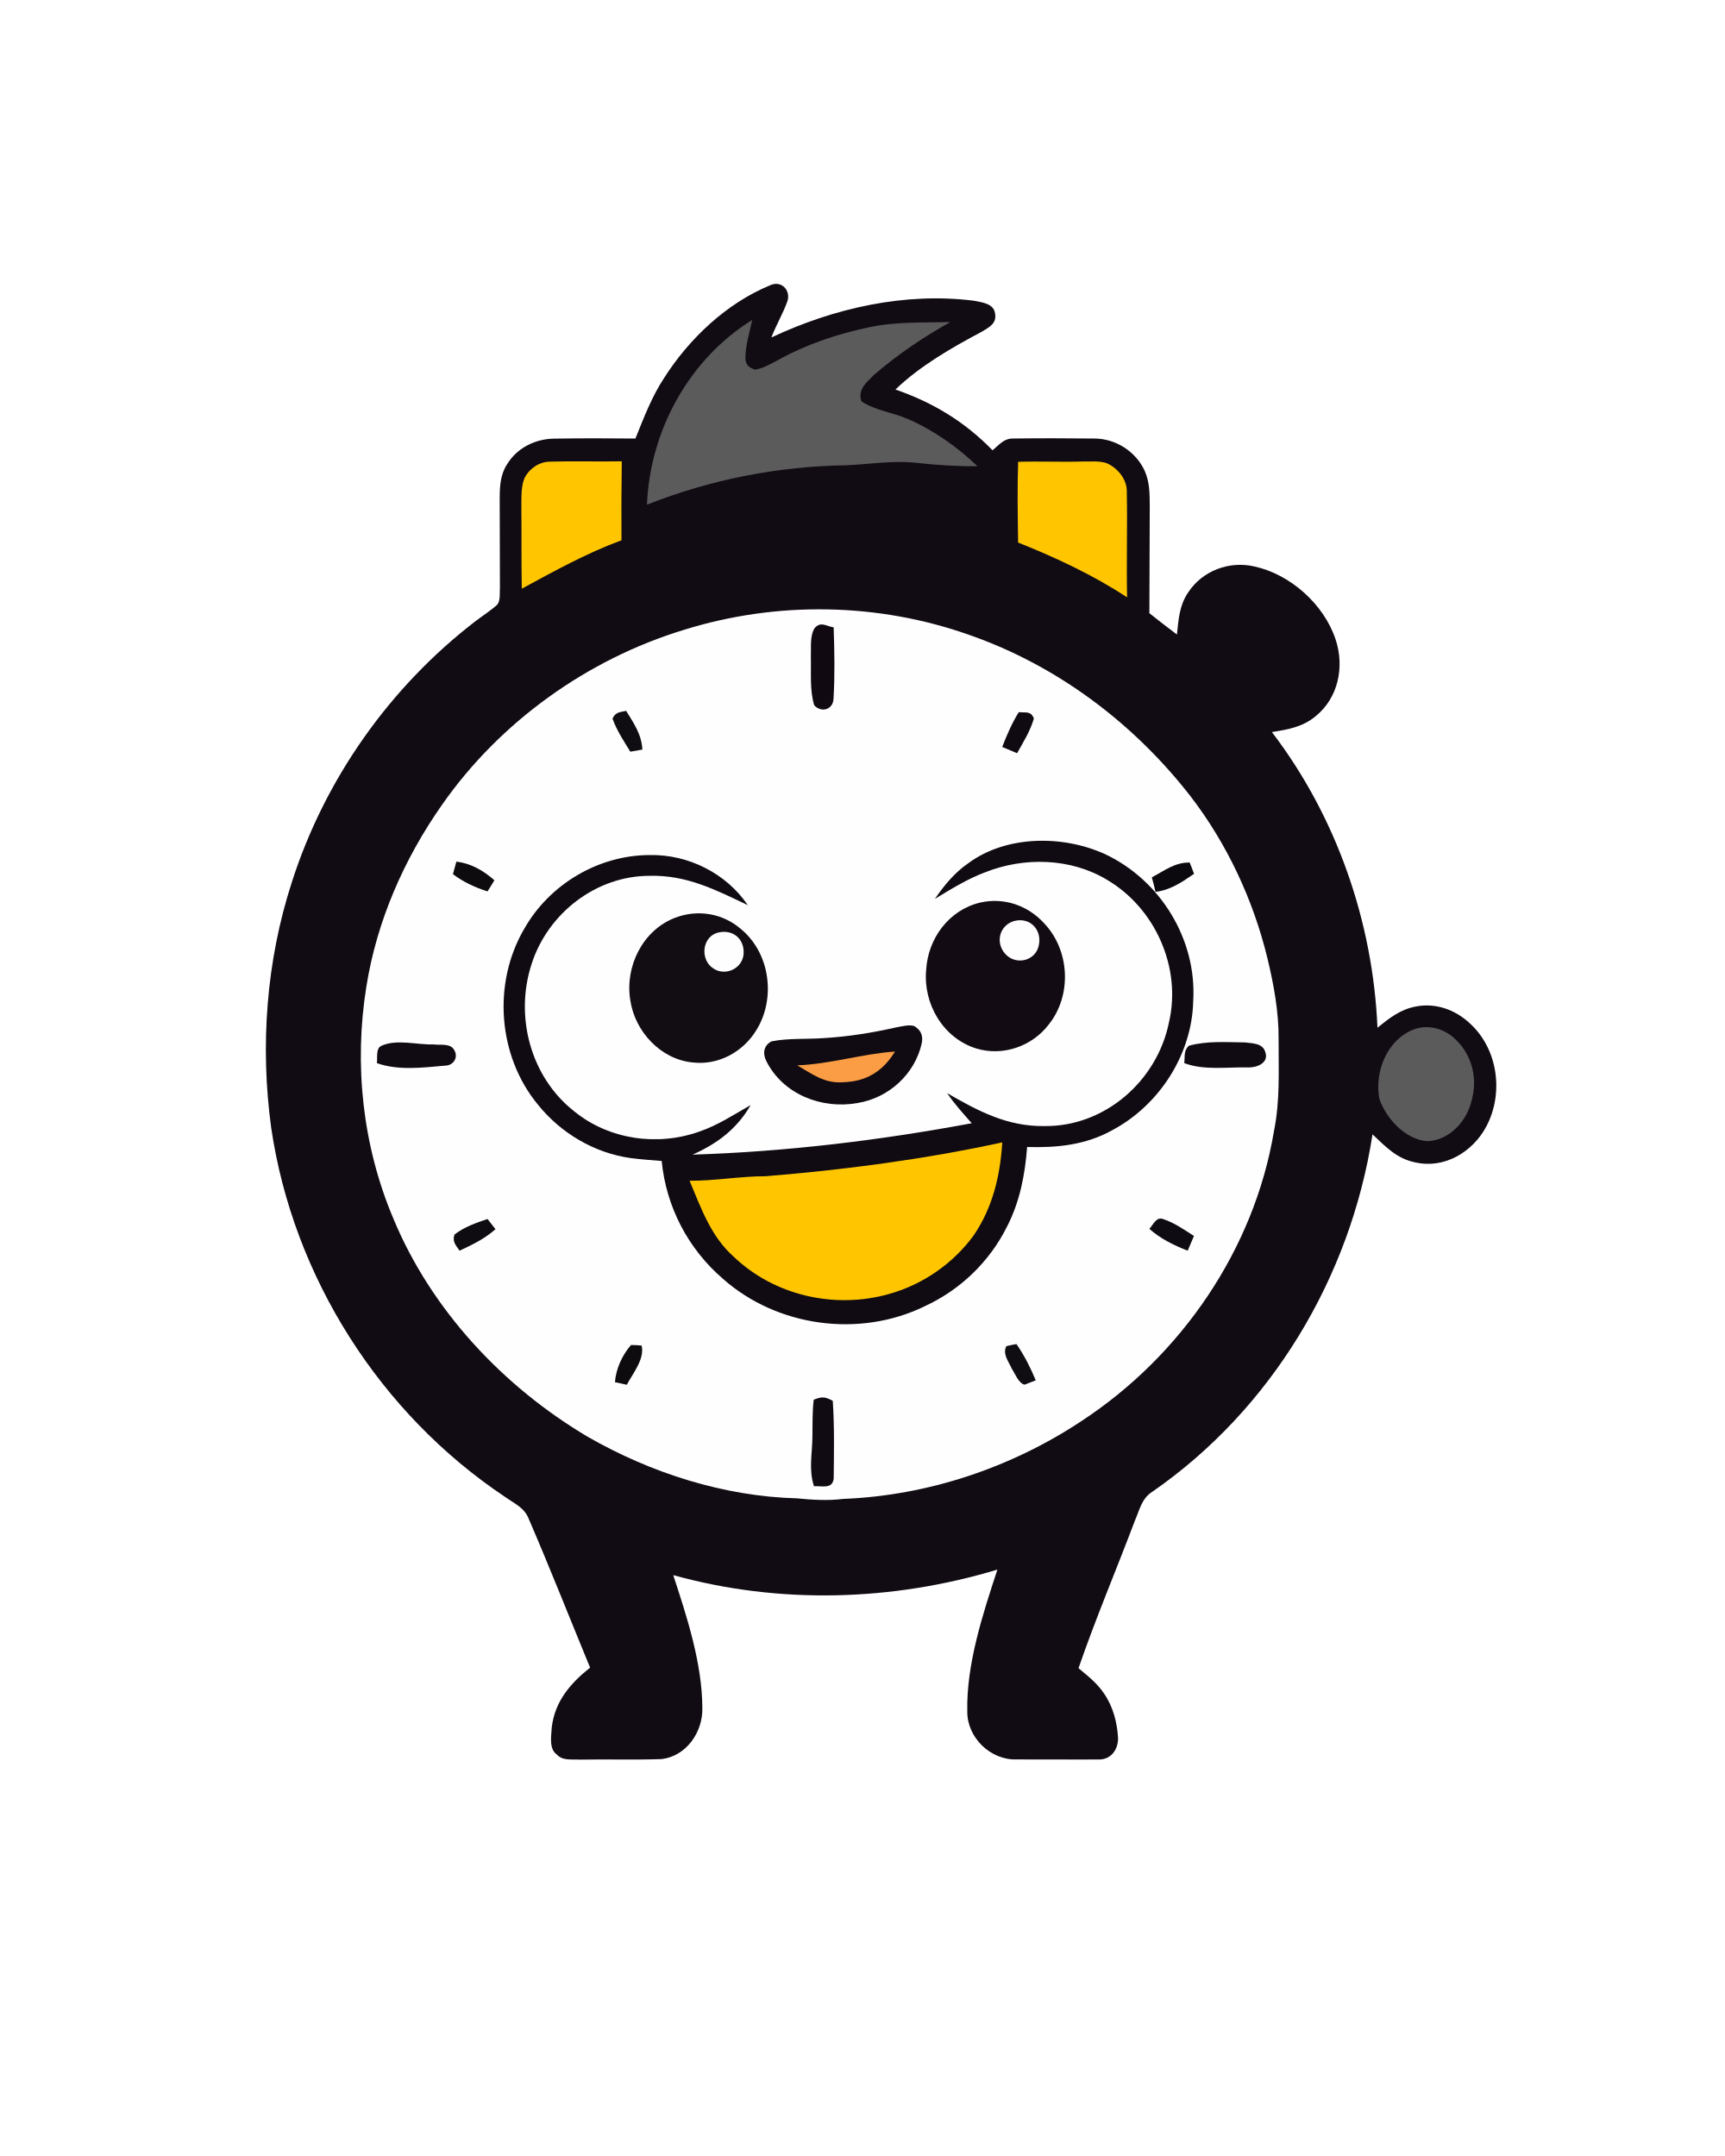
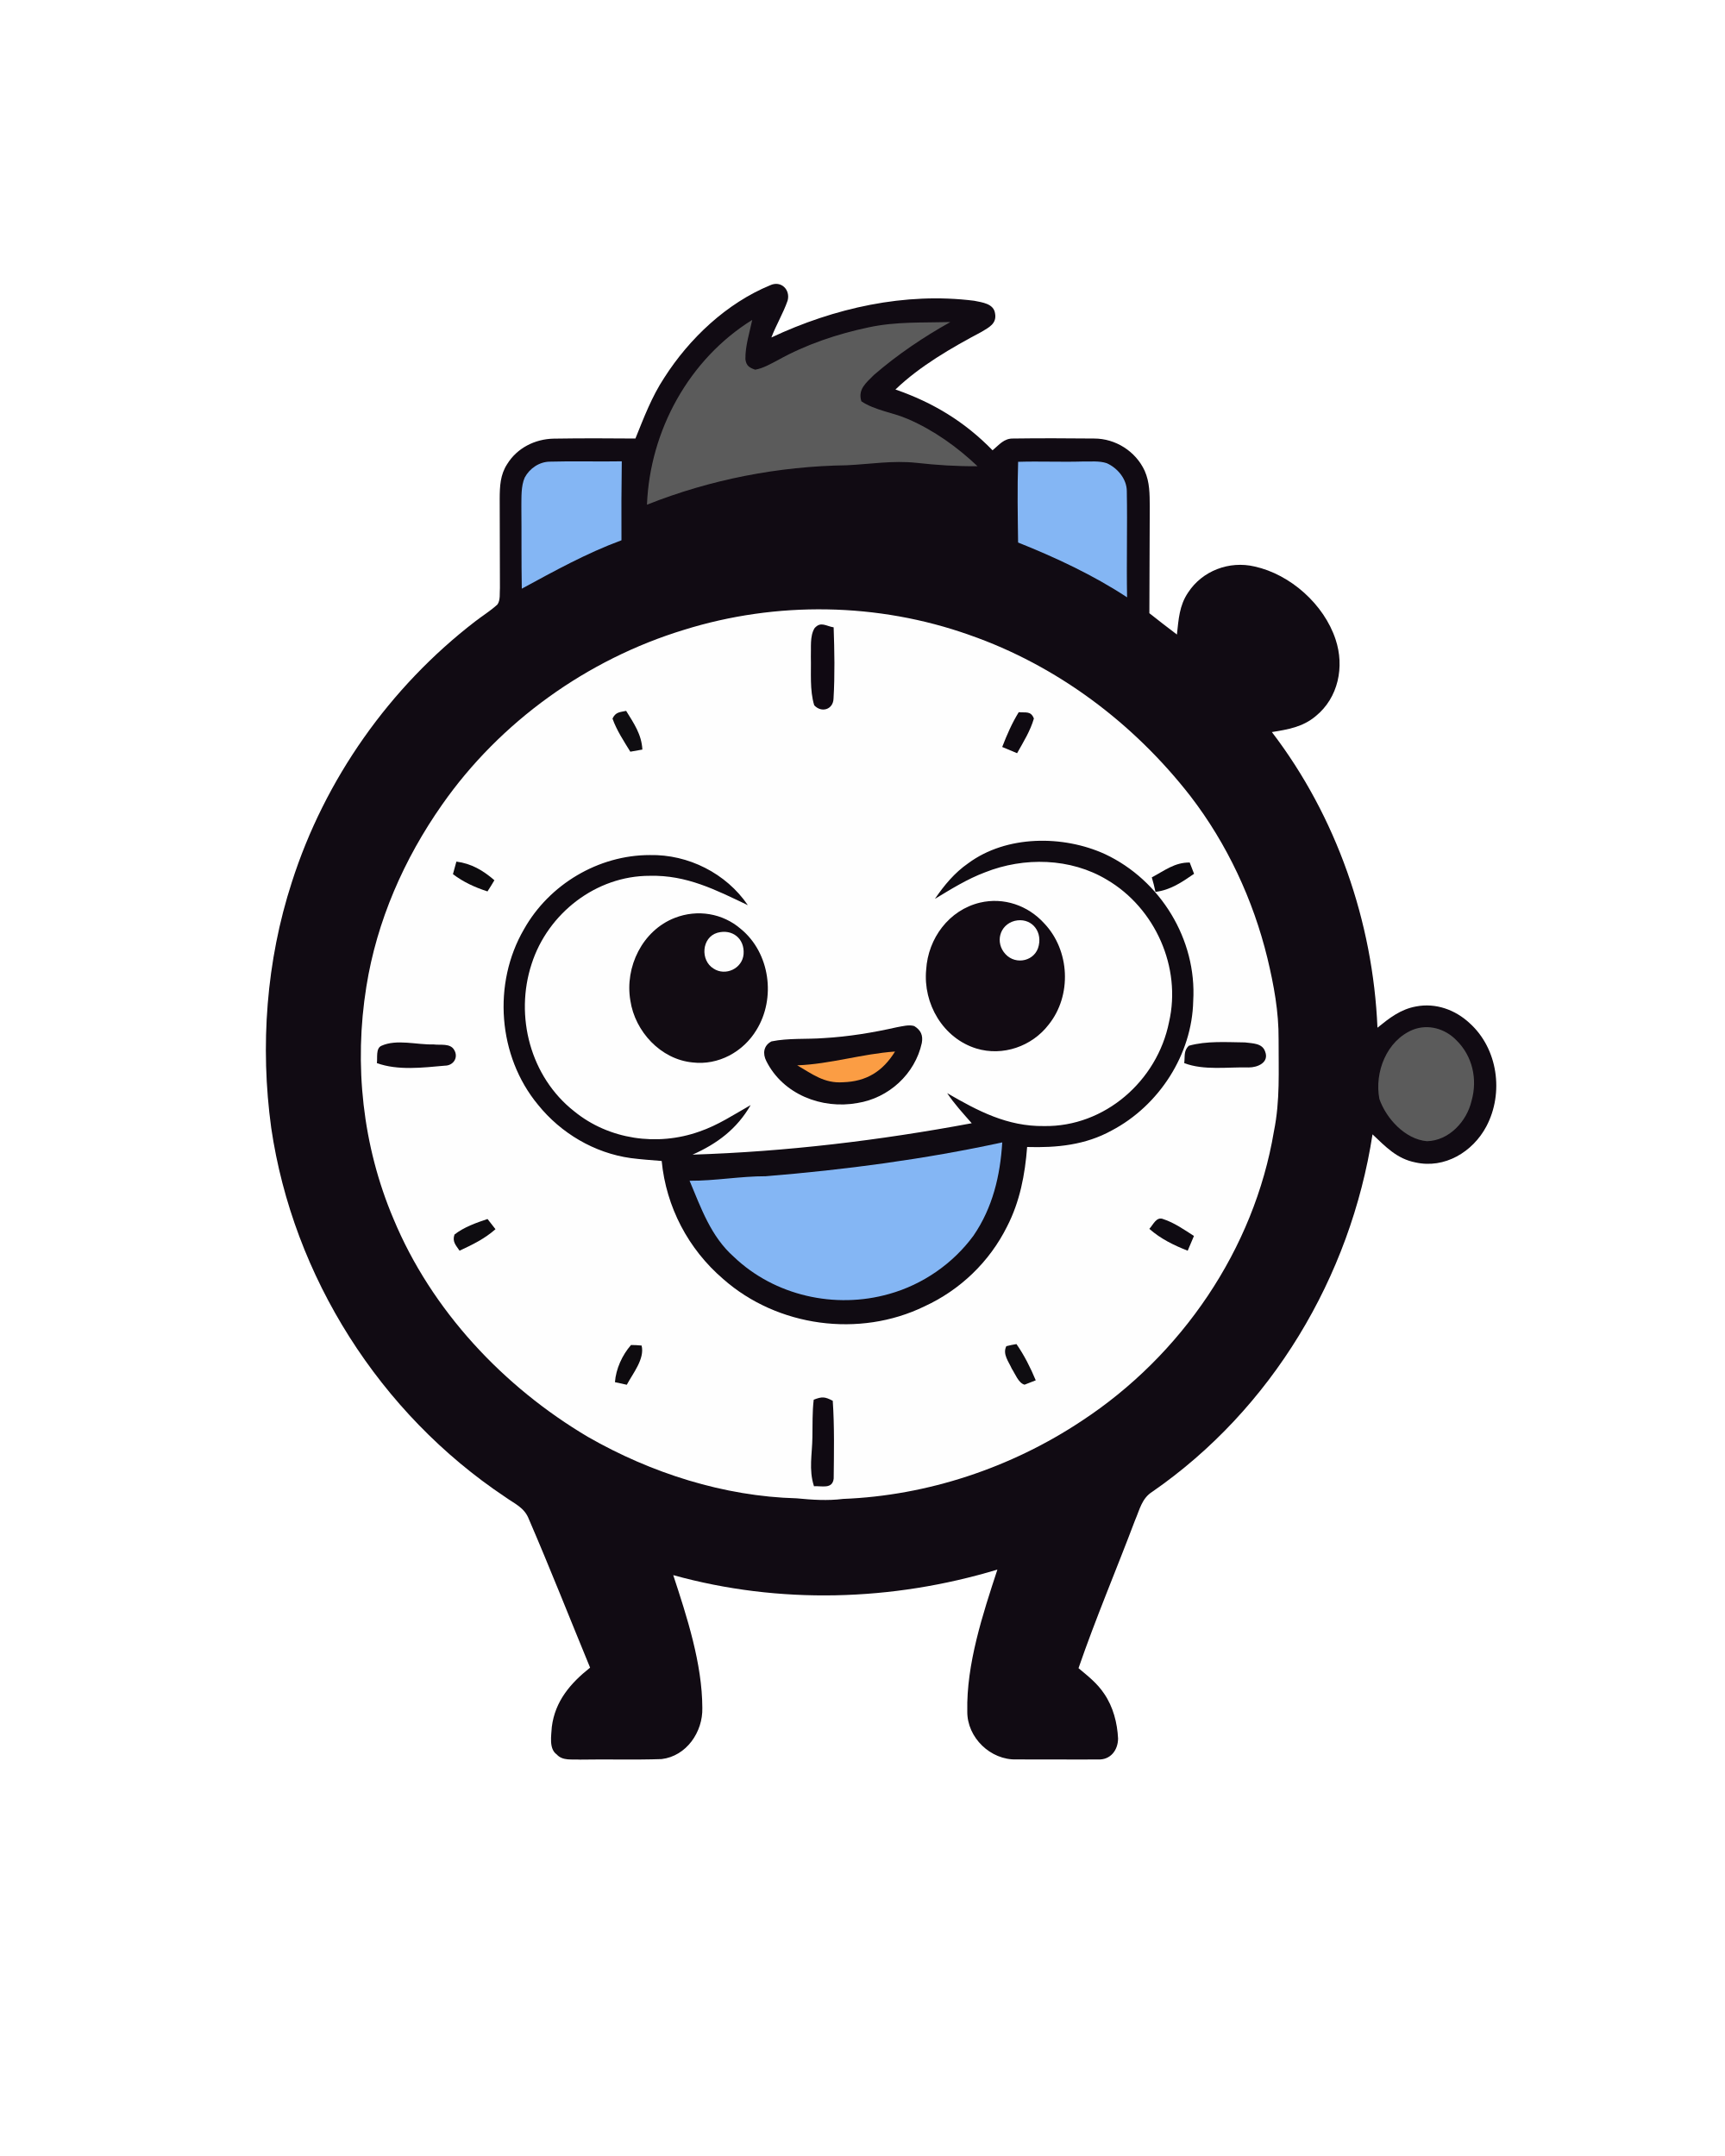
<svg xmlns="http://www.w3.org/2000/svg" width="1878" height="2348" viewBox="0 0 1878 2348">
  <path fill-rule="nonzero" fill="rgb(6.665%, 4.308%, 7.446%)" fill-opacity="1" d="M 838.621 310.68 C 850.527 305.172 860.836 315.48 857.68 327.34 C 852.883 341.141 845.184 353.852 839.969 367.52 C 908.246 335.461 985.488 318 1060.879 327.551 C 1069.461 329.359 1082.078 330.539 1083.551 341.352 C 1085.609 352.539 1076.781 356.578 1068.738 361.461 C 1036.141 378.75 1001.809 398.531 975.055 424.191 C 1016.031 438.371 1050.531 459.27 1080.82 490.41 C 1088.051 484.43 1093.191 477.281 1103.488 477.578 C 1132.73 477.148 1162.102 477.32 1191.34 477.578 C 1214.73 477.531 1236.73 491.5 1246.488 512.75 C 1252.039 525.371 1251.871 537.859 1252 551.32 C 1251.871 590.148 1251.789 628.98 1251.578 667.82 C 1261.469 675.68 1271.48 683.379 1281.578 691.039 C 1283.43 674.551 1284.102 659.531 1293.73 645.352 C 1309.172 621.578 1338.66 610.469 1366.141 616.949 C 1405.219 625.539 1441.82 658.27 1454.359 696.379 C 1464.238 726 1457.43 759.91 1432.648 779.969 C 1418.641 791.75 1402.48 794.449 1384.98 797.262 C 1455.238 889.141 1495.078 1003.91 1499.961 1119.219 C 1512.961 1108.711 1525.031 1099.16 1541.988 1096.09 C 1563.359 1091.961 1584.648 1099.66 1600.301 1114.262 C 1631.18 1142.07 1637.738 1190.371 1618.559 1226.672 C 1603.789 1254.52 1573.078 1273.121 1541.191 1265.922 C 1520.91 1261.879 1508.922 1248.879 1494.57 1235.379 C 1470.551 1390.91 1384.648 1534.707 1254.82 1624.57 C 1243.25 1631.848 1241.059 1644.047 1235.891 1655.867 C 1215.648 1709.551 1193.102 1762.516 1174.422 1816.742 C 1184.77 1825.367 1194.828 1833.191 1202.398 1844.594 C 1212.121 1858.77 1216.66 1876.312 1217.5 1893.312 C 1217.422 1905.973 1209.301 1916.703 1195.879 1916.156 C 1166.262 1916.367 1136.602 1915.984 1106.98 1916.113 C 1078.672 1917.039 1053.051 1892.344 1053.301 1863.902 C 1052.211 1812.41 1070.172 1757.93 1086.078 1709.383 C 971.605 1743.922 848.594 1747.453 733.109 1715.398 C 748.047 1760.832 764.664 1811.777 764.789 1859.992 C 765.461 1886.203 747.496 1912.535 720.445 1915.734 C 690.871 1916.785 661.215 1915.777 631.637 1916.324 C 622.93 1915.734 612.707 1917.922 606.227 1910.688 C 597.477 1904.5 600.379 1889.902 600.883 1880.691 C 604.379 1852.672 621.246 1833.023 642.574 1816.156 C 620.402 1762.348 598.992 1707.992 575.938 1654.523 C 571.098 1641.734 560.414 1637.734 550.023 1630.246 C 413.758 1539.379 319.141 1390.492 295.332 1228.309 C 283.09 1139.121 289.945 1046.488 317.797 960.711 C 353.641 848.59 424.23 748.512 517.461 676.73 C 525.41 670.59 534.16 665.211 541.605 658.391 C 545.141 653.641 543.922 645.691 544.383 640.012 C 544.215 607.57 544.176 575.18 544.133 542.738 C 544.215 529.41 544.762 516.988 552.25 505.469 C 563.105 487.84 582.5 478.121 602.945 477.699 C 632.605 477.238 662.305 477.281 691.926 477.578 C 701.18 454.73 709.637 432.141 723.309 411.398 C 750.695 368.488 791.25 330.199 838.621 310.68 " />
  <path fill-rule="nonzero" fill="rgb(35.693%, 35.693%, 35.693%)" fill-opacity="1" d="M 819.145 348.379 C 816.199 362.301 811.445 376.988 811.695 391.25 C 812.621 398.398 816.031 400.422 822.34 402.609 C 830.922 401.18 839.297 396.211 846.949 392.262 C 877.66 375.09 911.781 363.691 946.109 356.461 C 976.02 350.059 1004.59 351.578 1034.879 350.73 C 1005.512 367.102 977.156 386.281 951.703 408.289 C 943.461 416.699 933.785 423.852 937.988 437.059 C 952.633 446.91 972.445 449.262 988.727 456.371 C 1016.699 468.449 1042.41 486.828 1064.449 507.738 C 1042.07 507.949 1020.031 506.52 997.812 504.039 C 972.234 501.301 947.711 505.469 922.34 506.691 C 847.793 507.738 773.789 522.09 704.504 549.641 C 707.699 468.988 750.191 391.211 819.145 348.379 " />
-   <path fill-rule="nonzero" fill="#ffc600" fill-opacity="1" d="M 598.656 502.77 C 624.738 501.98 650.945 502.898 677.074 502.398 C 676.695 531.051 676.527 559.738 676.734 588.391 C 638.621 602.48 603.746 621.828 568.195 641.102 C 567.648 611.191 568.027 581.238 567.734 551.281 C 567.902 541.309 567.27 529.32 571.395 520.07 C 576.734 510.09 587.172 502.941 598.656 502.77 " />
-   <path fill-rule="nonzero" fill="#ffc600" fill-opacity="1" d="M 1108.672 502.941 C 1132.102 502.191 1155.578 503.32 1179.012 502.609 C 1187.469 502.77 1197.059 501.719 1205.129 504.422 C 1216.828 509.59 1227.012 521.66 1227.012 534.922 C 1227.73 573.41 1226.59 611.988 1227.309 650.52 C 1190.371 626.211 1149.602 607.23 1108.629 590.828 C 1108.25 561.59 1107.699 532.18 1108.672 502.941 " />
+   <path fill-rule="nonzero" fill="#84b6f4" fill-opacity="1" d="M 598.656 502.77 C 624.738 501.98 650.945 502.898 677.074 502.398 C 676.695 531.051 676.527 559.738 676.734 588.391 C 638.621 602.48 603.746 621.828 568.195 641.102 C 567.648 611.191 568.027 581.238 567.734 551.281 C 567.902 541.309 567.27 529.32 571.395 520.07 C 576.734 510.09 587.172 502.941 598.656 502.77 " />
+   <path fill-rule="nonzero" fill="#84b6f4" fill-opacity="1" d="M 1108.672 502.941 C 1132.102 502.191 1155.578 503.32 1179.012 502.609 C 1187.469 502.77 1197.059 501.719 1205.129 504.422 C 1216.828 509.59 1227.012 521.66 1227.012 534.922 C 1227.73 573.41 1226.59 611.988 1227.309 650.52 C 1190.371 626.211 1149.602 607.23 1108.629 590.828 C 1108.25 561.59 1107.699 532.18 1108.672 502.941 " />
  <path fill-rule="nonzero" fill="rgb(99.609%, 99.609%, 99.219%)" fill-opacity="0" d="M 1084.059 536.43 C 1084.141 551.371 1084.23 566.301 1083.969 581.281 C 1034.84 567.941 986.035 555.871 934.918 552.879 C 857.008 546.398 778.125 558.898 703.281 580.219 C 756.121 553.891 812.961 540.641 871.52 535.289 C 942.113 528.691 1013.551 529.359 1084.059 536.43 " />
-   <path fill-rule="nonzero" fill="#ffc600" fill-opacity="0" d="M 871.52 574.078 C 972.527 570.039 1075.219 594.531 1164.789 641.059 C 1288.102 706.73 1389.359 810.98 1439.801 942.449 C 1506.23 1111.648 1484.27 1311.02 1382.078 1461.379 C 1318.34 1556.586 1224.57 1630.879 1118.09 1672.781 C 1073.961 1689.02 1027.602 1699.871 981.152 1707.152 C 954.398 1711.566 928.105 1710.645 901.137 1710.688 C 832.941 1713.672 766.305 1702.273 702.23 1679.09 C 635.508 1657.469 576.527 1621.453 521.496 1578.543 C 500.715 1562.012 482.289 1542.07 463.484 1523.305 C 382.711 1438.914 333.066 1326.879 318.555 1211.441 C 313.297 1172.949 313.254 1133.531 314.516 1094.781 C 317.84 1044.719 329.742 994.949 346.738 947.828 C 388.012 832.77 468.449 733.359 571.059 667.23 C 660.879 609.551 765.211 579.34 871.52 574.078 " />
+   <path fill-rule="nonzero" fill="#84b6f4" fill-opacity="0" d="M 871.52 574.078 C 972.527 570.039 1075.219 594.531 1164.789 641.059 C 1288.102 706.73 1389.359 810.98 1439.801 942.449 C 1506.23 1111.648 1484.27 1311.02 1382.078 1461.379 C 1318.34 1556.586 1224.57 1630.879 1118.09 1672.781 C 1073.961 1689.02 1027.602 1699.871 981.152 1707.152 C 954.398 1711.566 928.105 1710.645 901.137 1710.688 C 832.941 1713.672 766.305 1702.273 702.23 1679.09 C 635.508 1657.469 576.527 1621.453 521.496 1578.543 C 500.715 1562.012 482.289 1542.07 463.484 1523.305 C 382.711 1438.914 333.066 1326.879 318.555 1211.441 C 313.297 1172.949 313.254 1133.531 314.516 1094.781 C 317.84 1044.719 329.742 994.949 346.738 947.828 C 388.012 832.77 468.449 733.359 571.059 667.23 C 660.879 609.551 765.211 579.34 871.52 574.078 " />
  <path fill-rule="nonzero" fill="rgb(35.693%, 35.693%, 35.693%)" fill-opacity="0" d="M 1335.68 640.852 C 1381.41 628.609 1430.629 675.77 1433.66 719.898 C 1436.852 750.059 1408.078 775.051 1378.969 771.051 C 1363.57 768.148 1351.238 753.641 1340.391 743.16 C 1326.172 728.309 1309.93 714.93 1307.488 693.102 C 1305.129 672.609 1313.512 646.648 1335.68 640.852 " />
  <path fill-rule="nonzero" fill="rgb(6.665%, 4.707%, 7.446%)" fill-opacity="0" d="M 859.066 648.34 C 910.434 648.379 965.629 645.52 1015.191 658.98 C 1060.961 669.75 1103.238 688.93 1144.469 711.109 C 1177.328 728.859 1207.988 751.238 1236.641 775.09 C 1263.191 797.219 1284.309 822.512 1306.398 848.84 C 1367.059 923.43 1402.059 1015.48 1411.66 1110.809 C 1412.961 1141.609 1413.422 1172.859 1410.941 1203.621 C 1400.672 1288.469 1367.73 1369.836 1317.461 1438.871 C 1294.32 1470.426 1267.102 1497.516 1237.699 1523.18 C 1125.828 1618.09 975.012 1664.703 829.156 1645.605 C 752.336 1639.418 680.312 1608.918 614.051 1571.055 C 588.305 1556.5 565.211 1535.043 542.449 1516.07 C 479.68 1459.359 429.871 1387.254 401.77 1307.32 C 378.375 1238.789 368.152 1166.051 379.934 1094.109 C 398.109 938.031 494.867 796.719 630.461 718.59 C 700 677.828 778.715 653.852 859.066 648.34 " />
  <path fill-rule="nonzero" fill="rgb(99.609%, 99.609%, 99.609%)" fill-opacity="1" d="M 1055.578 691.5 C 1151.07 724.781 1234.422 787.5 1296.34 867.102 C 1336.219 918.969 1364.621 979.891 1380.102 1043.422 C 1387.129 1072.738 1392.512 1101.641 1392.301 1131.93 C 1392.18 1166.219 1394.07 1198.32 1387.211 1232.102 C 1365.711 1360.539 1286.328 1476.355 1177.871 1547.453 C 1101.262 1598.359 1010.102 1628.816 918.09 1632.395 C 901.137 1634.539 884.438 1633.402 867.523 1631.762 C 788.266 1629.617 708.961 1604.25 640.387 1564.953 C 548.129 1510.391 469.797 1426.926 428.441 1327.34 C 394.742 1247.871 385.277 1159.488 398.949 1074.422 C 410.309 1002.941 440.008 935.301 481.488 876.23 C 544.637 785.988 639.461 718.051 744.723 685.949 C 845.562 654.48 955.953 656.121 1055.578 691.5 " />
  <path fill-rule="nonzero" fill="rgb(6.273%, 3.529%, 7.054%)" fill-opacity="1" d="M 907.785 683.211 C 908.668 708.961 909.172 735.039 907.656 760.75 C 907.32 772.781 894.488 776.691 886.621 768.07 C 881.574 751.66 883.426 732.391 882.965 715.309 C 883.426 705.379 881.656 692.801 887.004 684.102 C 893.816 676.359 899.453 681.91 907.785 683.211 " />
  <path fill-rule="nonzero" fill="rgb(5.881%, 5.099%, 6.665%)" fill-opacity="1" d="M 681.828 774.172 C 690.199 787.711 698.656 799.828 699.496 816.32 C 695.121 817.078 690.746 817.879 686.371 818.641 C 679.344 807.191 671.434 795.289 666.977 782.578 C 670.426 775.301 674.887 775.68 681.828 774.172 " />
  <path fill-rule="nonzero" fill="rgb(5.881%, 3.922%, 6.665%)" fill-opacity="1" d="M 1125.828 782.5 C 1122.051 795.789 1114.262 808.328 1107.531 820.281 C 1102.148 818 1096.762 815.73 1091.34 813.5 C 1096.379 800.379 1101.941 787.59 1109.34 775.602 C 1116.91 776.441 1122.422 773.828 1125.828 782.5 " />
  <path fill-rule="nonzero" fill="rgb(6.273%, 4.308%, 7.054%)" fill-opacity="1" d="M 1203.41 930.25 C 1263.699 958.602 1303.328 1023.219 1299.328 1090.031 C 1298.109 1148.461 1262.051 1204.078 1210.648 1231.129 C 1181.91 1247.031 1150.781 1250.102 1118.469 1249.141 C 1116.16 1279.34 1110.559 1308.672 1096.59 1335.801 C 1077.488 1374.211 1045.559 1404.836 1006.648 1422.719 C 935.844 1457.172 846.488 1445.059 787.465 1392.891 C 749.391 1360.242 725.367 1314.352 720.531 1264.371 C 709.215 1263.441 698.023 1262.68 686.746 1261.211 C 647.289 1255.699 610.812 1234.121 585.906 1203.199 C 542.07 1150.32 536.141 1071.012 570.68 1011.82 C 598.105 963.148 651.621 931.172 707.656 931.211 C 749.434 930.328 790.789 951.109 814.348 985.781 C 779.344 969.121 747.707 952.801 707.574 953.809 C 649.098 953.719 596.512 994.699 578.883 1049.809 C 560.246 1106.77 577.578 1172.781 625.199 1210.219 C 663.023 1241.141 715.82 1248.629 761.508 1232.352 C 781.867 1225.41 798.906 1213.969 817.418 1203.488 C 802.484 1229.41 781.109 1245.48 754.145 1257.469 C 856.332 1254.23 957.68 1241.988 1058.141 1223.262 C 1048.801 1212.621 1039.289 1202.309 1031.391 1190.488 C 1064.828 1209.891 1096.801 1226.84 1136.77 1226.34 C 1202.949 1227.43 1260.199 1177.07 1272.988 1113.121 C 1286.75 1053.512 1257.852 988.93 1205.391 958.102 C 1165.762 934.238 1115.059 933.148 1072.609 950.02 C 1053.051 957.379 1035.84 968.191 1018.051 978.922 C 1028.191 964.07 1039.461 950.441 1054.359 940.129 C 1095.961 909.379 1157.641 909.301 1203.41 930.25 " />
  <path fill-rule="nonzero" fill="rgb(5.099%, 4.308%, 5.489%)" fill-opacity="1" d="M 496.973 938.32 C 513.336 940.469 526.125 947.961 538.367 958.641 C 535.93 962.719 533.445 966.809 530.84 970.801 C 517.121 966.34 504.754 960.75 493.227 952 C 494.406 947.41 495.668 942.871 496.973 938.32 " />
  <path fill-rule="nonzero" fill="rgb(4.707%, 3.529%, 5.489%)" fill-opacity="1" d="M 1295.5 939.328 C 1297.141 943.41 1298.738 947.5 1300.25 951.621 C 1287.09 960.711 1274.551 969.328 1258.23 971.309 C 1257.09 965.961 1255.789 960.66 1254.23 955.488 C 1268.07 948.211 1279.141 939.121 1295.5 939.328 " />
  <path fill-rule="nonzero" fill="rgb(7.054%, 4.308%, 7.446%)" fill-opacity="1" d="M 1067.191 983 C 1092.93 976.941 1119.309 986.031 1136.941 1005.469 C 1165.129 1034.922 1167.441 1084.18 1141.859 1115.941 C 1123.641 1139.629 1091.922 1150.648 1063.109 1141.859 C 1026.879 1130.629 1005.012 1093.102 1008.539 1055.988 C 1010.602 1021.922 1033.359 991.039 1067.191 983 " />
  <path fill-rule="nonzero" fill="rgb(7.054%, 4.707%, 7.446%)" fill-opacity="1" d="M 734.918 999.578 C 759.445 990.07 786.875 994.488 806.773 1011.738 C 838.539 1037.82 845.102 1087.172 823.688 1121.75 C 809.258 1145.602 782.207 1160.449 754.102 1157.051 C 719.438 1153.68 691.461 1123.391 686.41 1089.648 C 680.188 1053.051 699.539 1013.25 734.918 999.578 " />
  <path fill-rule="nonzero" fill="rgb(99.609%, 99.609%, 100%)" fill-opacity="1" d="M 1104.84 1002.898 C 1121.879 998.781 1134.84 1012.75 1131.18 1029.531 C 1127.77 1046.57 1106.398 1051.578 1094.91 1039.121 C 1083.34 1026.711 1088.262 1007.32 1104.84 1002.898 " />
  <path fill-rule="nonzero" fill="rgb(99.609%, 99.609%, 99.609%)" fill-opacity="1" d="M 781.195 1015.82 C 797.434 1011.359 810.98 1022.129 809.719 1039.039 C 808.457 1054.73 790.074 1063.441 777.031 1054.859 C 762.348 1045.898 763.945 1020.871 781.195 1015.82 " />
  <path fill-rule="nonzero" fill="rgb(6.273%, 4.308%, 7.054%)" fill-opacity="1" d="M 995.539 1117.422 C 1002.691 1121.879 1005.301 1127.43 1003.789 1135.84 C 996.426 1169.711 967.734 1195.879 933.613 1201.262 C 894.824 1208.289 852.59 1191.75 834.496 1155.621 C 830.25 1147.41 831.469 1138.539 840.137 1134.121 C 858.562 1130.371 878.336 1131.969 897.098 1130.539 C 923.98 1128.988 950.359 1124.648 976.609 1118.719 C 982.5 1117.711 989.695 1115.648 995.539 1117.422 " />
  <path fill-rule="nonzero" fill="rgb(35.693%, 35.693%, 35.693%)" fill-opacity="1" d="M 1538.5 1121.449 C 1555.238 1114.891 1573.621 1120.23 1585.871 1132.859 C 1603.449 1150.02 1609.09 1175.352 1602.441 1198.781 C 1597.309 1221.238 1577.828 1242.32 1553.809 1242.828 C 1530.211 1240.809 1509.469 1218.219 1502.059 1196.84 C 1496.469 1167.82 1509.93 1133.191 1538.5 1121.449 " />
  <path fill-rule="nonzero" fill="rgb(6.273%, 3.922%, 7.054%)" fill-opacity="1" d="M 472.191 1137.441 C 479.598 1138.449 490.324 1135.879 494.574 1143.422 C 499.453 1151.539 493.898 1160.578 484.266 1160.578 C 460.496 1162.68 433.234 1166.09 410.391 1157.762 C 411.234 1152.172 409.004 1141.77 415.273 1138.961 C 431.973 1131.34 453.891 1137.988 472.191 1137.441 " />
  <path fill-rule="nonzero" fill="rgb(6.273%, 4.308%, 7.054%)" fill-opacity="1" d="M 1355.699 1135.25 C 1363.781 1136.352 1374.629 1135.93 1377.66 1145.27 C 1382.211 1157.129 1369.5 1162.559 1359.738 1162.512 C 1336.859 1161.879 1310.98 1166.012 1289.531 1157.762 C 1290.488 1150.52 1288.691 1144.469 1294.488 1138.91 C 1313.801 1133.398 1335.719 1135.039 1355.699 1135.25 " />
  <path fill-rule="nonzero" fill="rgb(98.438%, 61.522%, 26.66%)" fill-opacity="1" d="M 974.633 1145.18 C 961.297 1166.719 943.586 1177.871 917.922 1178.629 C 897.605 1180.059 884.52 1169.711 868.113 1160.199 C 903.957 1158.898 938.789 1147.66 974.633 1145.18 " />
-   <path fill-rule="nonzero" fill="#ffc600" fill-opacity="1" d="M 1091.379 1244.129 C 1089.148 1280.52 1080.941 1315.141 1060.121 1345.602 C 1037.699 1376.23 1004.672 1399.031 968.113 1409.215 C 909.301 1425.914 843.418 1411.148 799.035 1368.699 C 774.129 1346.648 763.484 1315.82 750.906 1285.91 C 778.758 1286.07 805.977 1280.941 833.867 1280.98 C 920.195 1273.961 1006.691 1262.512 1091.379 1244.129 " />
+   <path fill-rule="nonzero" fill="#84b6f4" fill-opacity="1" d="M 1091.379 1244.129 C 1089.148 1280.52 1080.941 1315.141 1060.121 1345.602 C 1037.699 1376.23 1004.672 1399.031 968.113 1409.215 C 909.301 1425.914 843.418 1411.148 799.035 1368.699 C 774.129 1346.648 763.484 1315.82 750.906 1285.91 C 778.758 1286.07 805.977 1280.941 833.867 1280.98 C 920.195 1273.961 1006.691 1262.512 1091.379 1244.129 " />
  <path fill-rule="nonzero" fill="rgb(5.489%, 4.707%, 6.273%)" fill-opacity="1" d="M 530.879 1327.559 C 533.824 1331.219 536.727 1334.922 539.547 1338.66 C 527.934 1348.969 514.387 1355.617 500.422 1362.055 C 496.34 1356.078 492.258 1352.164 494.91 1344.469 C 505.176 1336.391 518.637 1331.641 530.879 1327.559 " />
  <path fill-rule="nonzero" fill="rgb(5.881%, 4.308%, 7.054%)" fill-opacity="1" d="M 1266.852 1327.719 C 1278.59 1331.551 1289.82 1339.379 1300.129 1346.02 C 1297.898 1351.406 1295.629 1356.754 1293.309 1362.094 C 1278.172 1356.121 1263.859 1349.18 1251.539 1338.281 C 1255.789 1333.871 1259.191 1324.48 1266.852 1327.719 " />
  <path fill-rule="nonzero" fill="rgb(5.489%, 4.308%, 5.881%)" fill-opacity="1" d="M 687.129 1464.785 C 690.996 1464.785 694.828 1464.996 698.656 1465.375 C 702.312 1479.805 689.02 1495.875 682.543 1508.078 C 678.25 1507.152 673.918 1506.184 669.625 1505.258 C 670.762 1490.617 677.535 1475.77 687.129 1464.785 " />
  <path fill-rule="nonzero" fill="rgb(5.881%, 5.099%, 6.665%)" fill-opacity="1" d="M 1095.84 1466.051 C 1099.449 1465.121 1103.121 1464.367 1106.859 1463.777 C 1115.398 1476.062 1122.09 1489.398 1127.852 1503.238 C 1123.809 1504.879 1119.77 1506.438 1115.691 1507.992 C 1109.051 1506.352 1105.43 1496.047 1101.809 1490.66 C 1098.449 1483.004 1091.422 1474.59 1095.84 1466.051 " />
  <path fill-rule="nonzero" fill="rgb(6.273%, 3.922%, 7.054%)" fill-opacity="1" d="M 906.816 1525.535 C 908.711 1553.43 908.121 1582.246 907.824 1610.223 C 906.523 1622.172 894.656 1618.008 886.371 1618.594 C 880.48 1600.465 884.438 1583.719 884.645 1565.25 C 884.941 1551.535 884.438 1537.988 886.078 1524.359 C 895.246 1520.781 898.191 1521.035 906.816 1525.535 " />
  <path fill-rule="nonzero" fill="rgb(99.609%, 99.609%, 99.609%)" fill-opacity="0" d="M 1211.359 1653.977 C 1190.449 1703.449 1172.238 1754.059 1152.211 1803.91 C 1140.18 1803.703 1127.77 1802.777 1115.82 1804.078 C 1103.699 1806.227 1093.059 1811.441 1082 1816.449 C 1088.941 1779.555 1098.949 1743.035 1111.949 1707.824 C 1113.969 1700.254 1121.711 1698.906 1127.891 1695.582 C 1157.012 1683.719 1184.352 1670.09 1211.359 1653.977 " />
  <path fill-rule="nonzero" fill="rgb(99.609%, 99.609%, 99.609%)" fill-opacity="0" d="M 607.488 1666.219 C 638.957 1682.75 670.512 1696.086 704.164 1707.488 C 717.754 1743.371 728.23 1779.512 736.141 1817.039 C 723.898 1811.527 713 1805.723 699.328 1804.375 C 687.547 1803.703 676.566 1805.723 664.914 1807.234 C 644.93 1760.578 625.453 1713.672 607.488 1666.219 " />
  <path fill-rule="nonzero" fill="rgb(99.219%, 99.219%, 99.219%)" fill-opacity="0" d="M 710.562 1831.805 C 723.52 1836.18 731.469 1845.434 740.262 1855.363 C 738.41 1859.023 736.602 1862.727 734.793 1866.387 C 700.422 1870.047 664.242 1869.793 630.039 1864.828 C 645.141 1836.055 679.344 1820.445 710.562 1831.805 " />
  <path fill-rule="nonzero" fill="rgb(99.609%, 99.609%, 99.609%)" fill-opacity="0" d="M 1128.309 1827.977 C 1162.262 1829.156 1192.559 1855.406 1191.129 1890.871 C 1161.969 1890.617 1132.73 1891.418 1103.578 1890.742 C 1086.578 1890.535 1068.199 1865.586 1081.41 1850.863 C 1092.219 1836.012 1110.012 1827.641 1128.309 1827.977 " />
  <path fill-rule="nonzero" fill="rgb(99.609%, 99.609%, 99.609%)" fill-opacity="0" d="M 740.262 1855.363 C 741.609 1871.098 736.055 1887.211 719.059 1890.617 C 687.379 1891.711 655.531 1890.574 623.812 1890.914 C 625.453 1882.121 627.219 1873.371 630.039 1864.828 C 664.242 1869.793 700.422 1870.047 734.793 1866.387 C 736.602 1862.727 738.41 1859.023 740.262 1855.363 " />
</svg>
